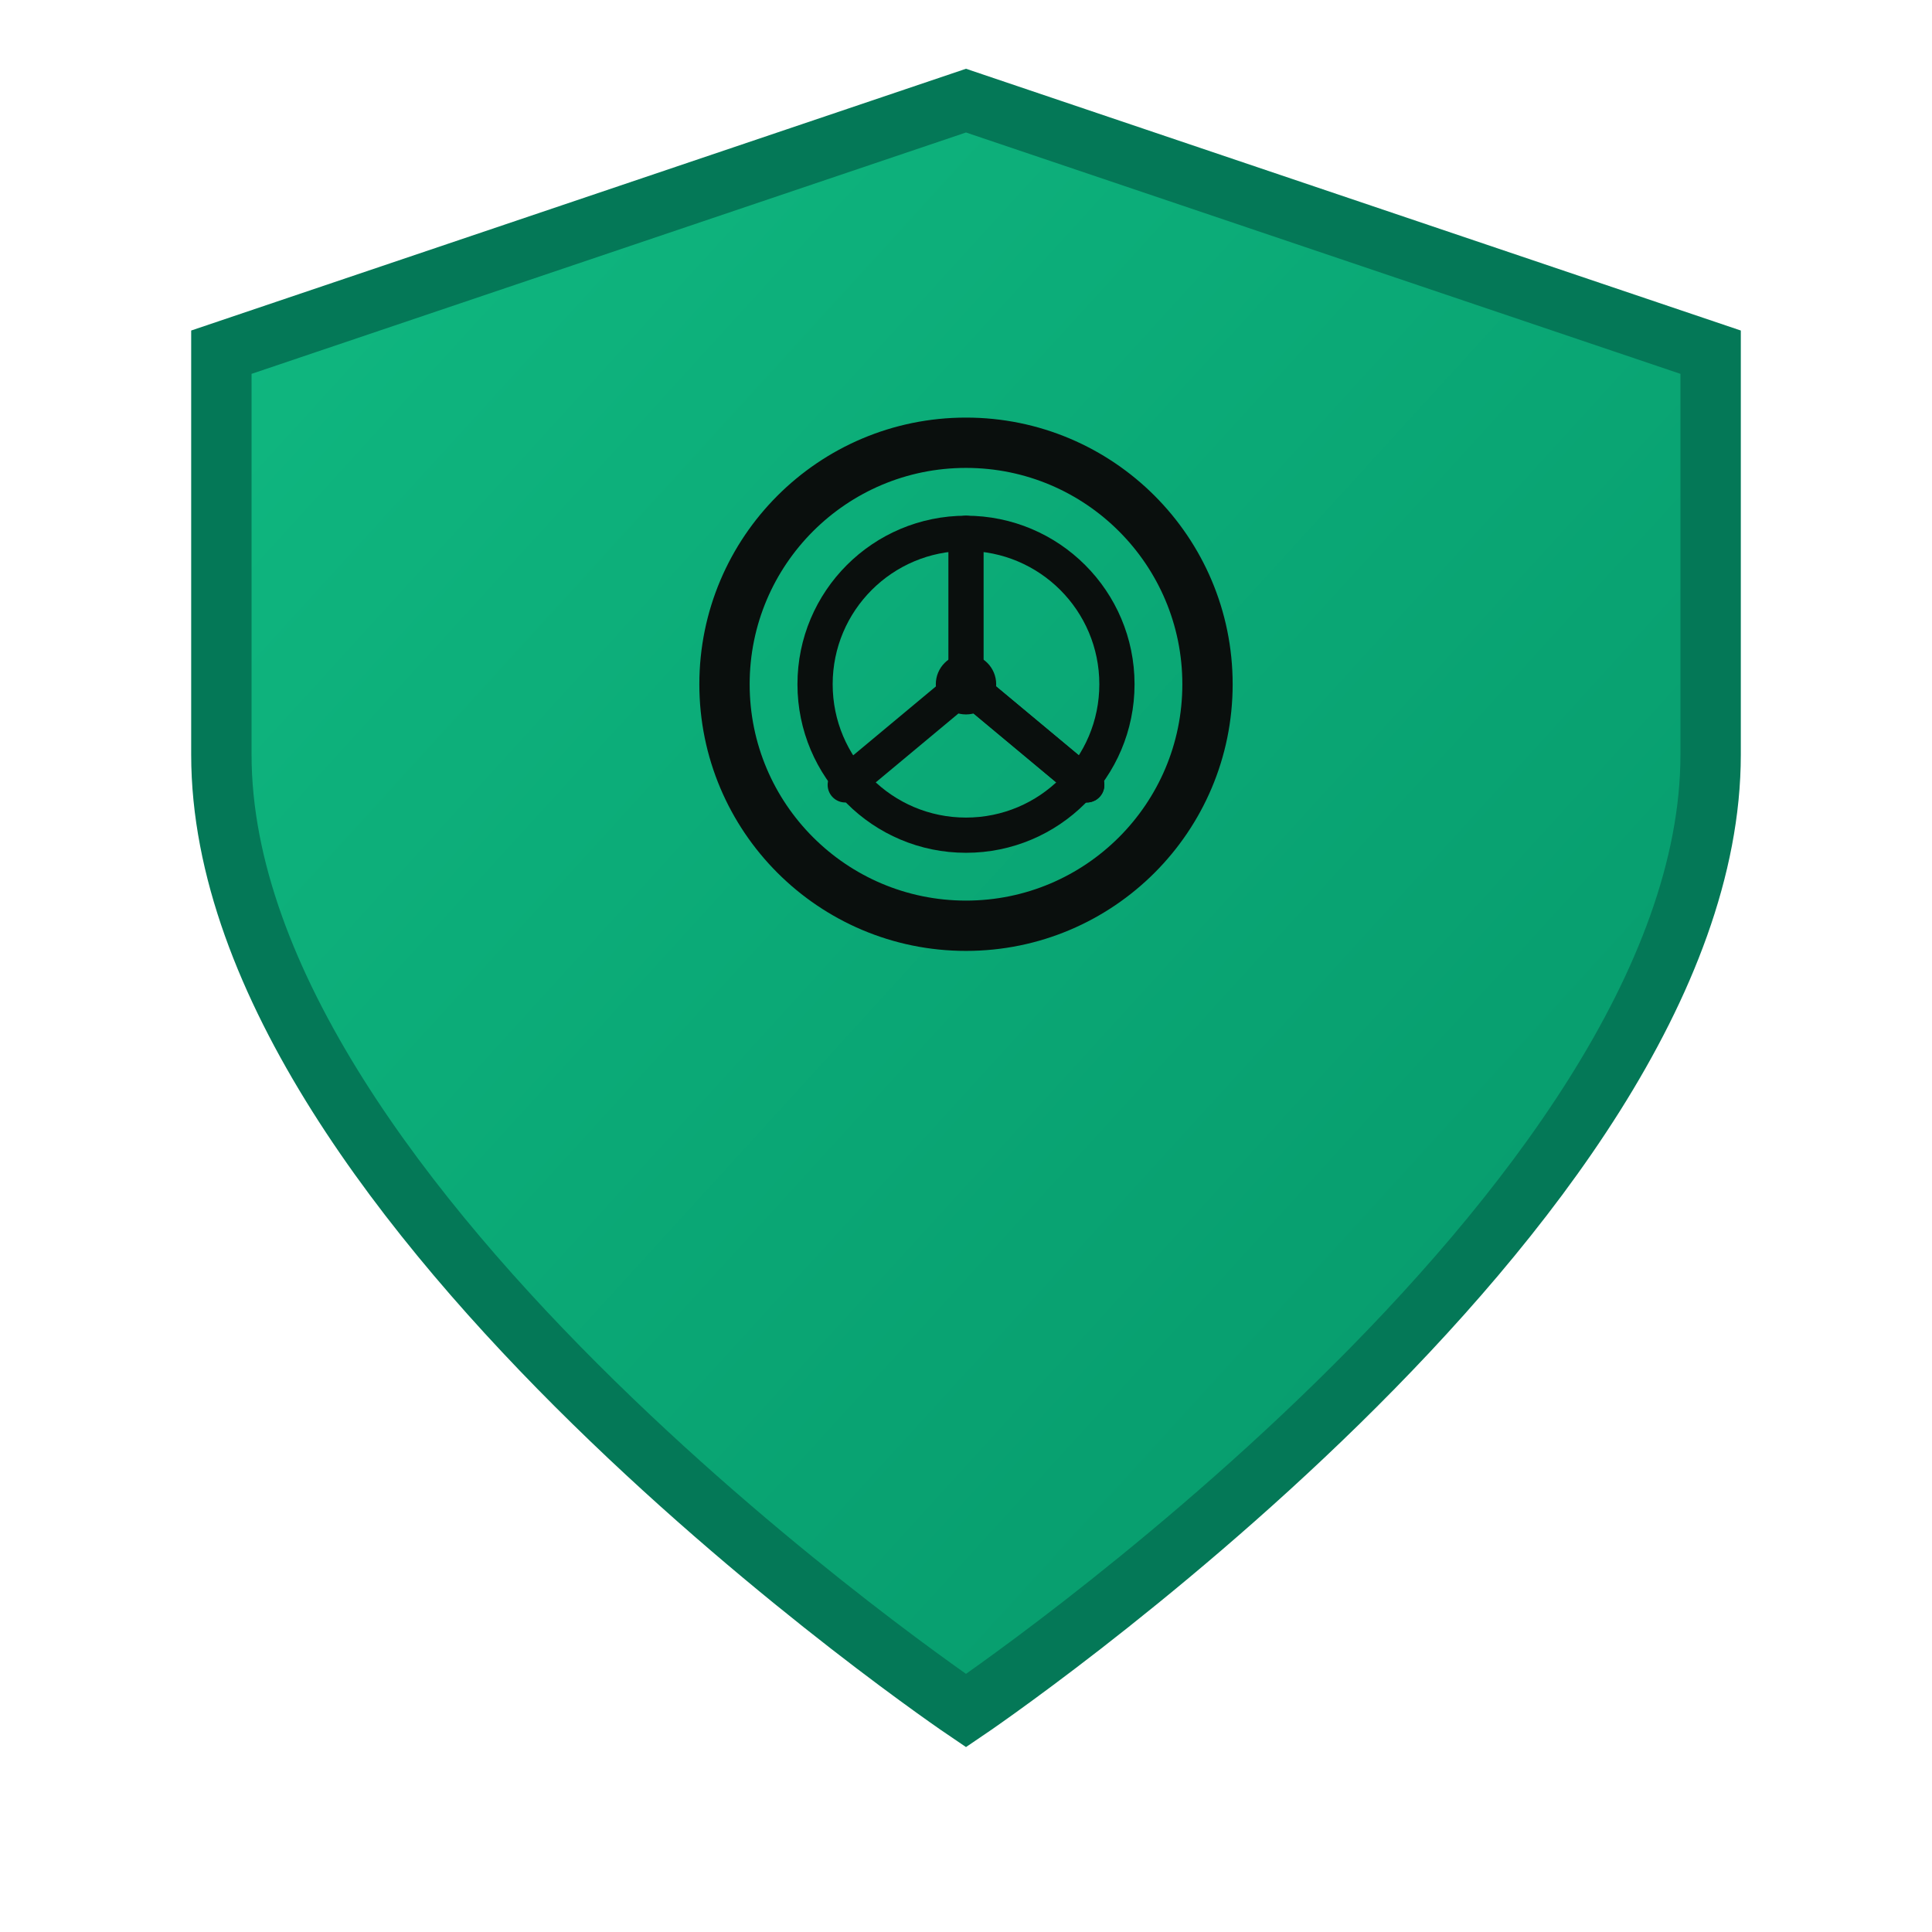
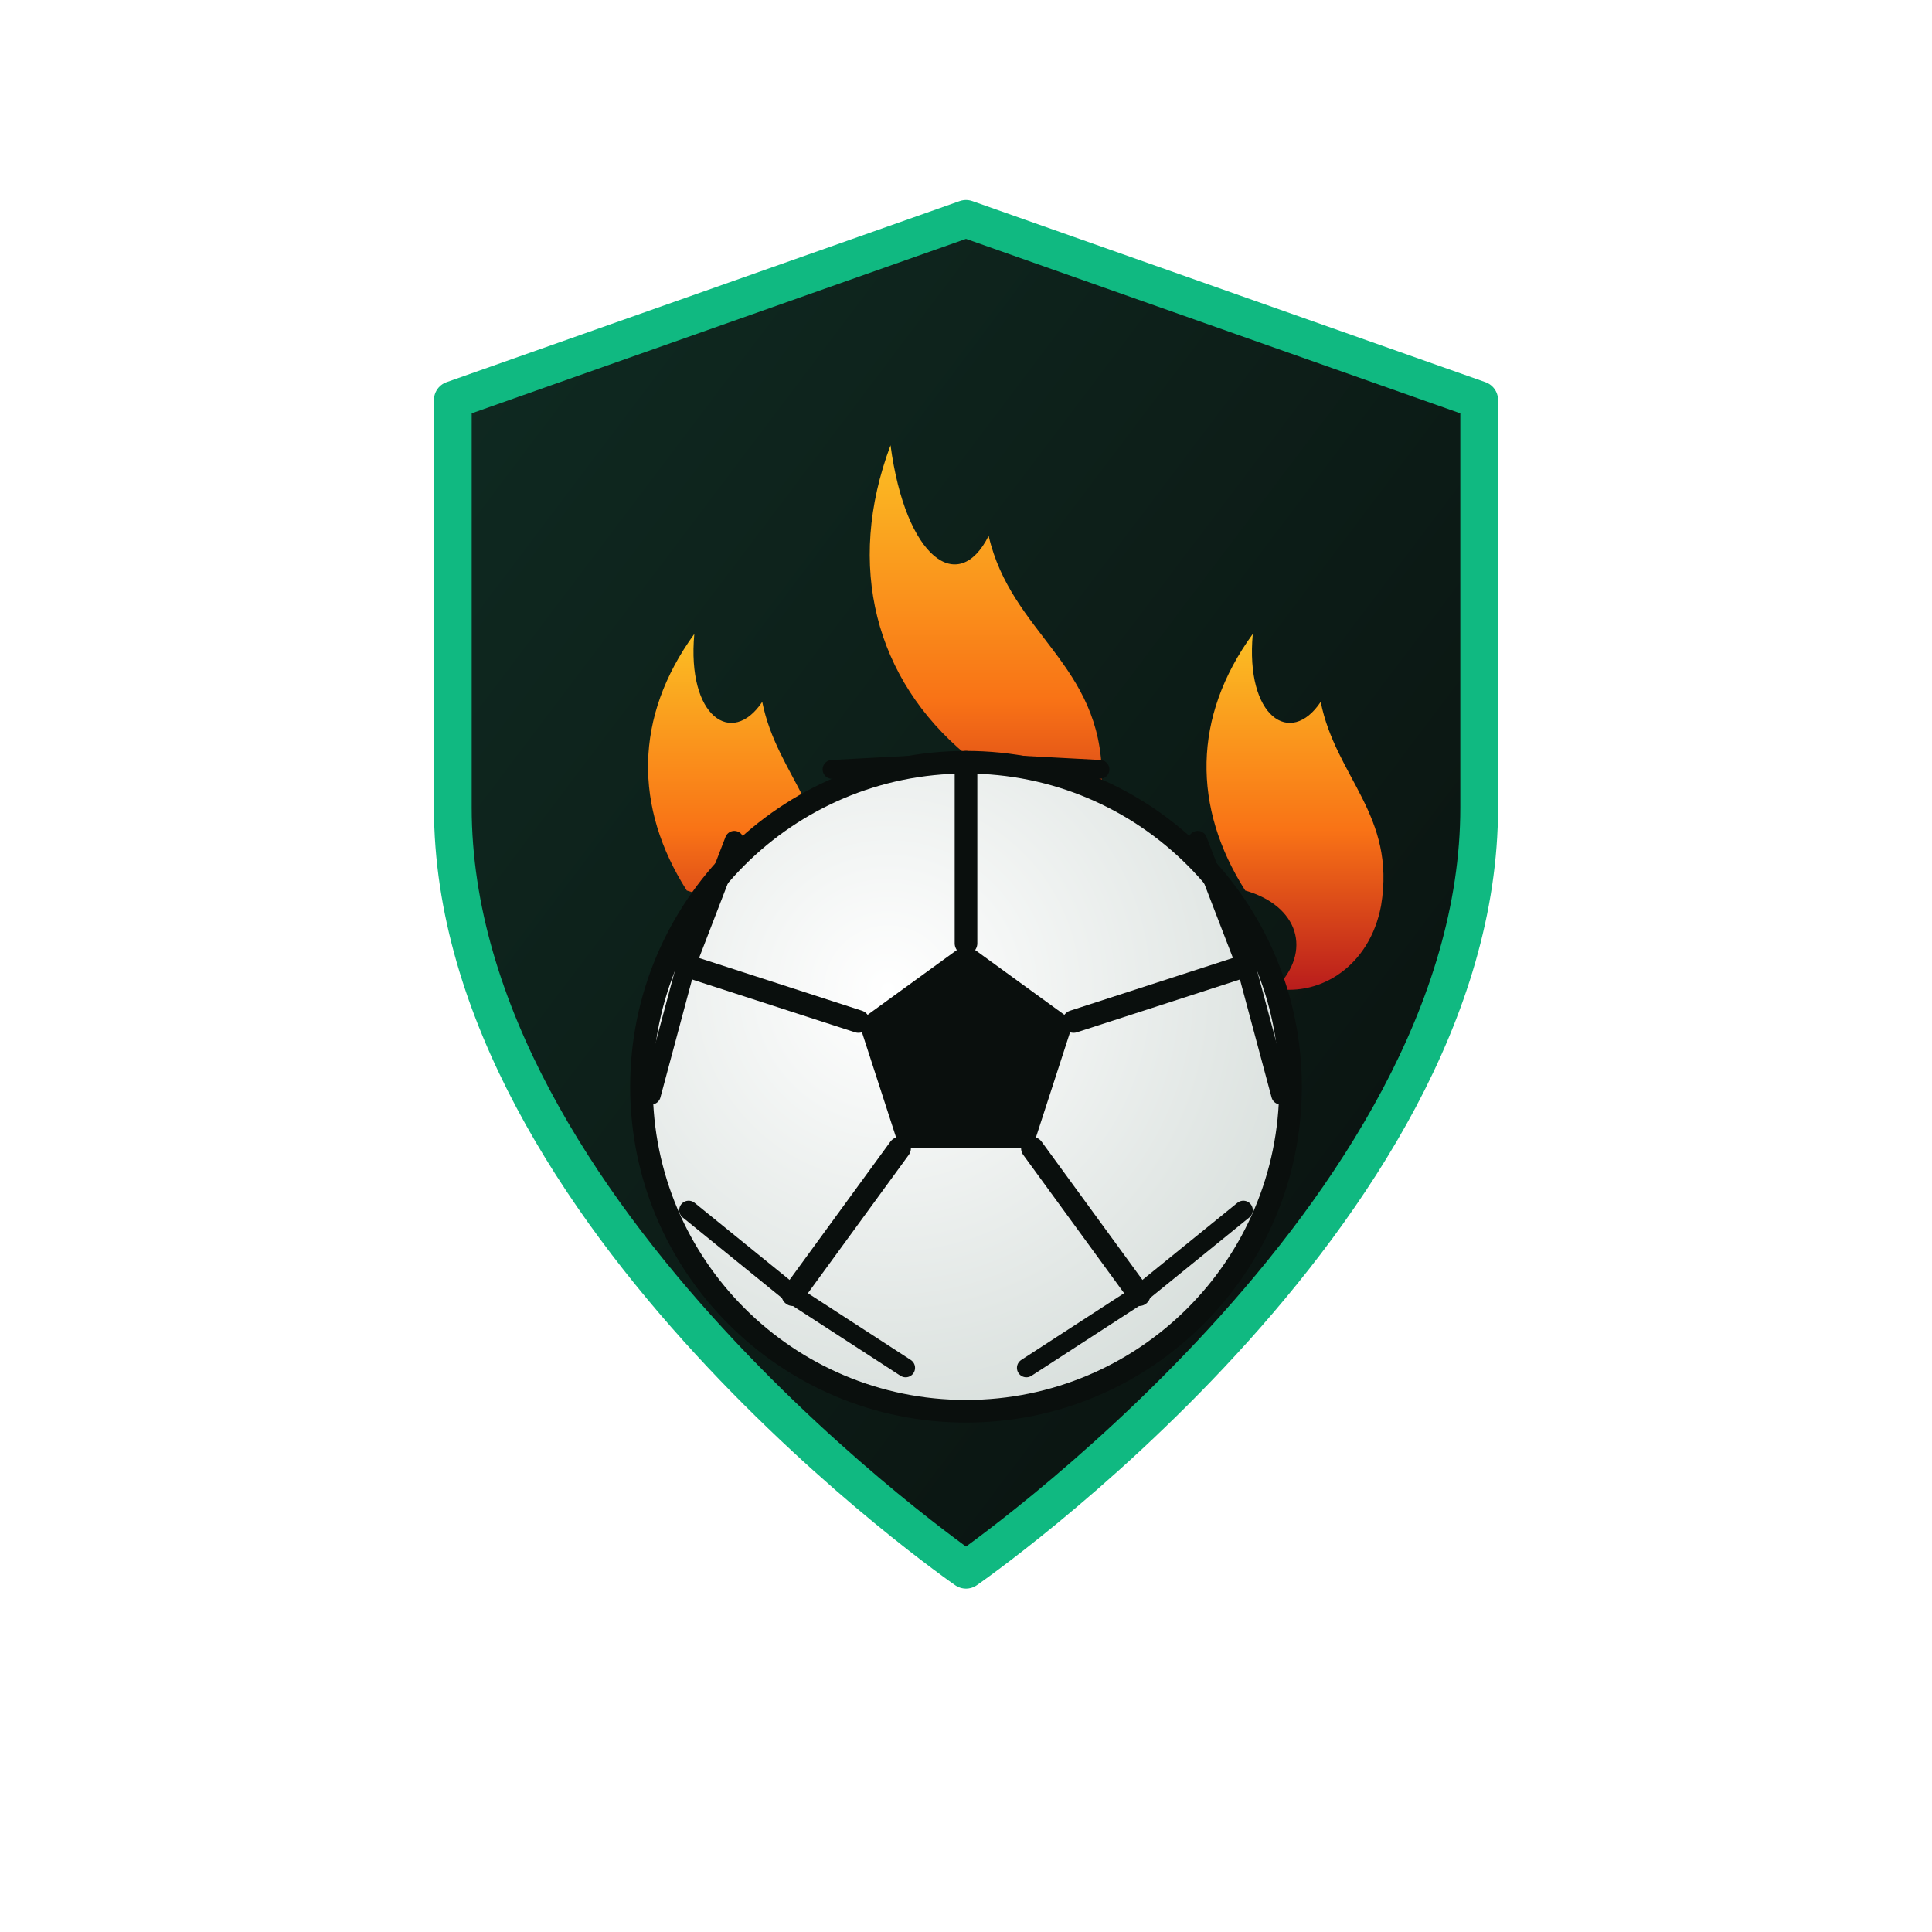
- <svg xmlns="http://www.w3.org/2000/svg" viewBox="0 0 192 192">
+ <svg xmlns="http://www.w3.org/2000/svg" viewBox="0 0 512 512">
  <defs>
    <linearGradient id="shieldGrad" x1="0%" y1="0%" x2="100%" y2="100%">
-       <stop offset="0%" stop-color="#10b981" />
-       <stop offset="100%" stop-color="#059669" />
+       <stop offset="0%" stop-color="#0f2b22" />
+       <stop offset="100%" stop-color="#0a0f0d" />
    </linearGradient>
+     <linearGradient id="flameGrad" x1="0%" y1="100%" x2="0%" y2="0%">
+       <stop offset="0%" stop-color="#b91c1c" />
+       <stop offset="45%" stop-color="#f97316" />
+       <stop offset="100%" stop-color="#fbbf24" />
+     </linearGradient>
+     <radialGradient id="ballGrad" cx="38%" cy="35%" r="70%">
+       <stop offset="0%" stop-color="#ffffff" />
+       <stop offset="100%" stop-color="#d8dfdc" />
+     </radialGradient>
  </defs>
-   <path d="M96 10 L170 35 L170 75 C170 120 96 170 96 170 C96 170 22 120 22 75 L22 35 Z" fill="url(#shieldGrad)" stroke="#047857" stroke-width="6" />
-   <circle cx="96" cy="68" r="24" fill="none" stroke="#0a0f0d" stroke-width="5" />
-   <circle cx="96" cy="68" r="15" fill="none" stroke="#0a0f0d" stroke-width="3.5" />
-   <path d="M96 53 L96 68 L108 78" fill="none" stroke="#0a0f0d" stroke-width="3.5" stroke-linecap="round" />
-   <path d="M84 78 L96 68 L108 78" fill="none" stroke="#0a0f0d" stroke-width="3.5" stroke-linecap="round" stroke-linejoin="round" />
-   <circle cx="96" cy="68" r="3" fill="#0a0f0d" />
+   <path d="M256 58 L392 106 L392 214 C392 322 256 416 256 416 C256 416 120 322 120 214 L120 106 Z" fill="url(#shieldGrad)" stroke="#10b981" stroke-width="10" stroke-linejoin="round" />
+   <path d="M256 200            C232 180 224 150 236 118            C240 148 254 158 262 142            C268 168 292 176 292 206            C292 224 280 236 266 240            C276 226 270 210 256 200 Z" fill="url(#flameGrad)" />
+   <path d="M330 236            C316 214 316 190 332 168            C330 190 342 198 350 186            C354 206 370 216 366 240            C363 256 350 264 338 262            C348 252 344 240 330 236 Z" fill="url(#flameGrad)" />
+   <path d="M182 236            C168 214 168 190 184 168            C182 190 194 198 202 186            C206 206 222 216 218 240            C215 256 202 264 190 262            C200 252 196 240 182 236 Z" fill="url(#flameGrad)" />
+   <circle cx="256" cy="288" r="86" fill="url(#ballGrad)" stroke="#0a0f0d" stroke-width="6" />
+   <path d="M256 250 L284.5 270.7 L273.6 304.3 L238.4 304.3 L227.5 270.7 Z" fill="#0a0f0d" />
+   <path d="M256 250 L256 202 M284.5 270.7 L330.2 255.9 M273.6 304.3 L301.9 343.1 M238.4 304.3 L210.1 343.1 M227.5 270.7 L181.8 255.9" fill="none" stroke="#0a0f0d" stroke-width="6" stroke-linecap="round" />
+   <path d="M256 202 L220.5 203.9 M256 202 L291.5 203.9            M330.2 255.9 L317.4 222.7 M330.2 255.9 L339.4 290.2            M301.9 343.1 L329.5 320.7 M301.9 343.1 L272 362.5            M210.1 343.1 L182.5 320.7 M210.1 343.1 L240 362.5            M181.8 255.9 L194.6 222.7 M181.8 255.9 L172.6 290.2" fill="none" stroke="#0a0f0d" stroke-width="5" stroke-linecap="round" />
</svg>
